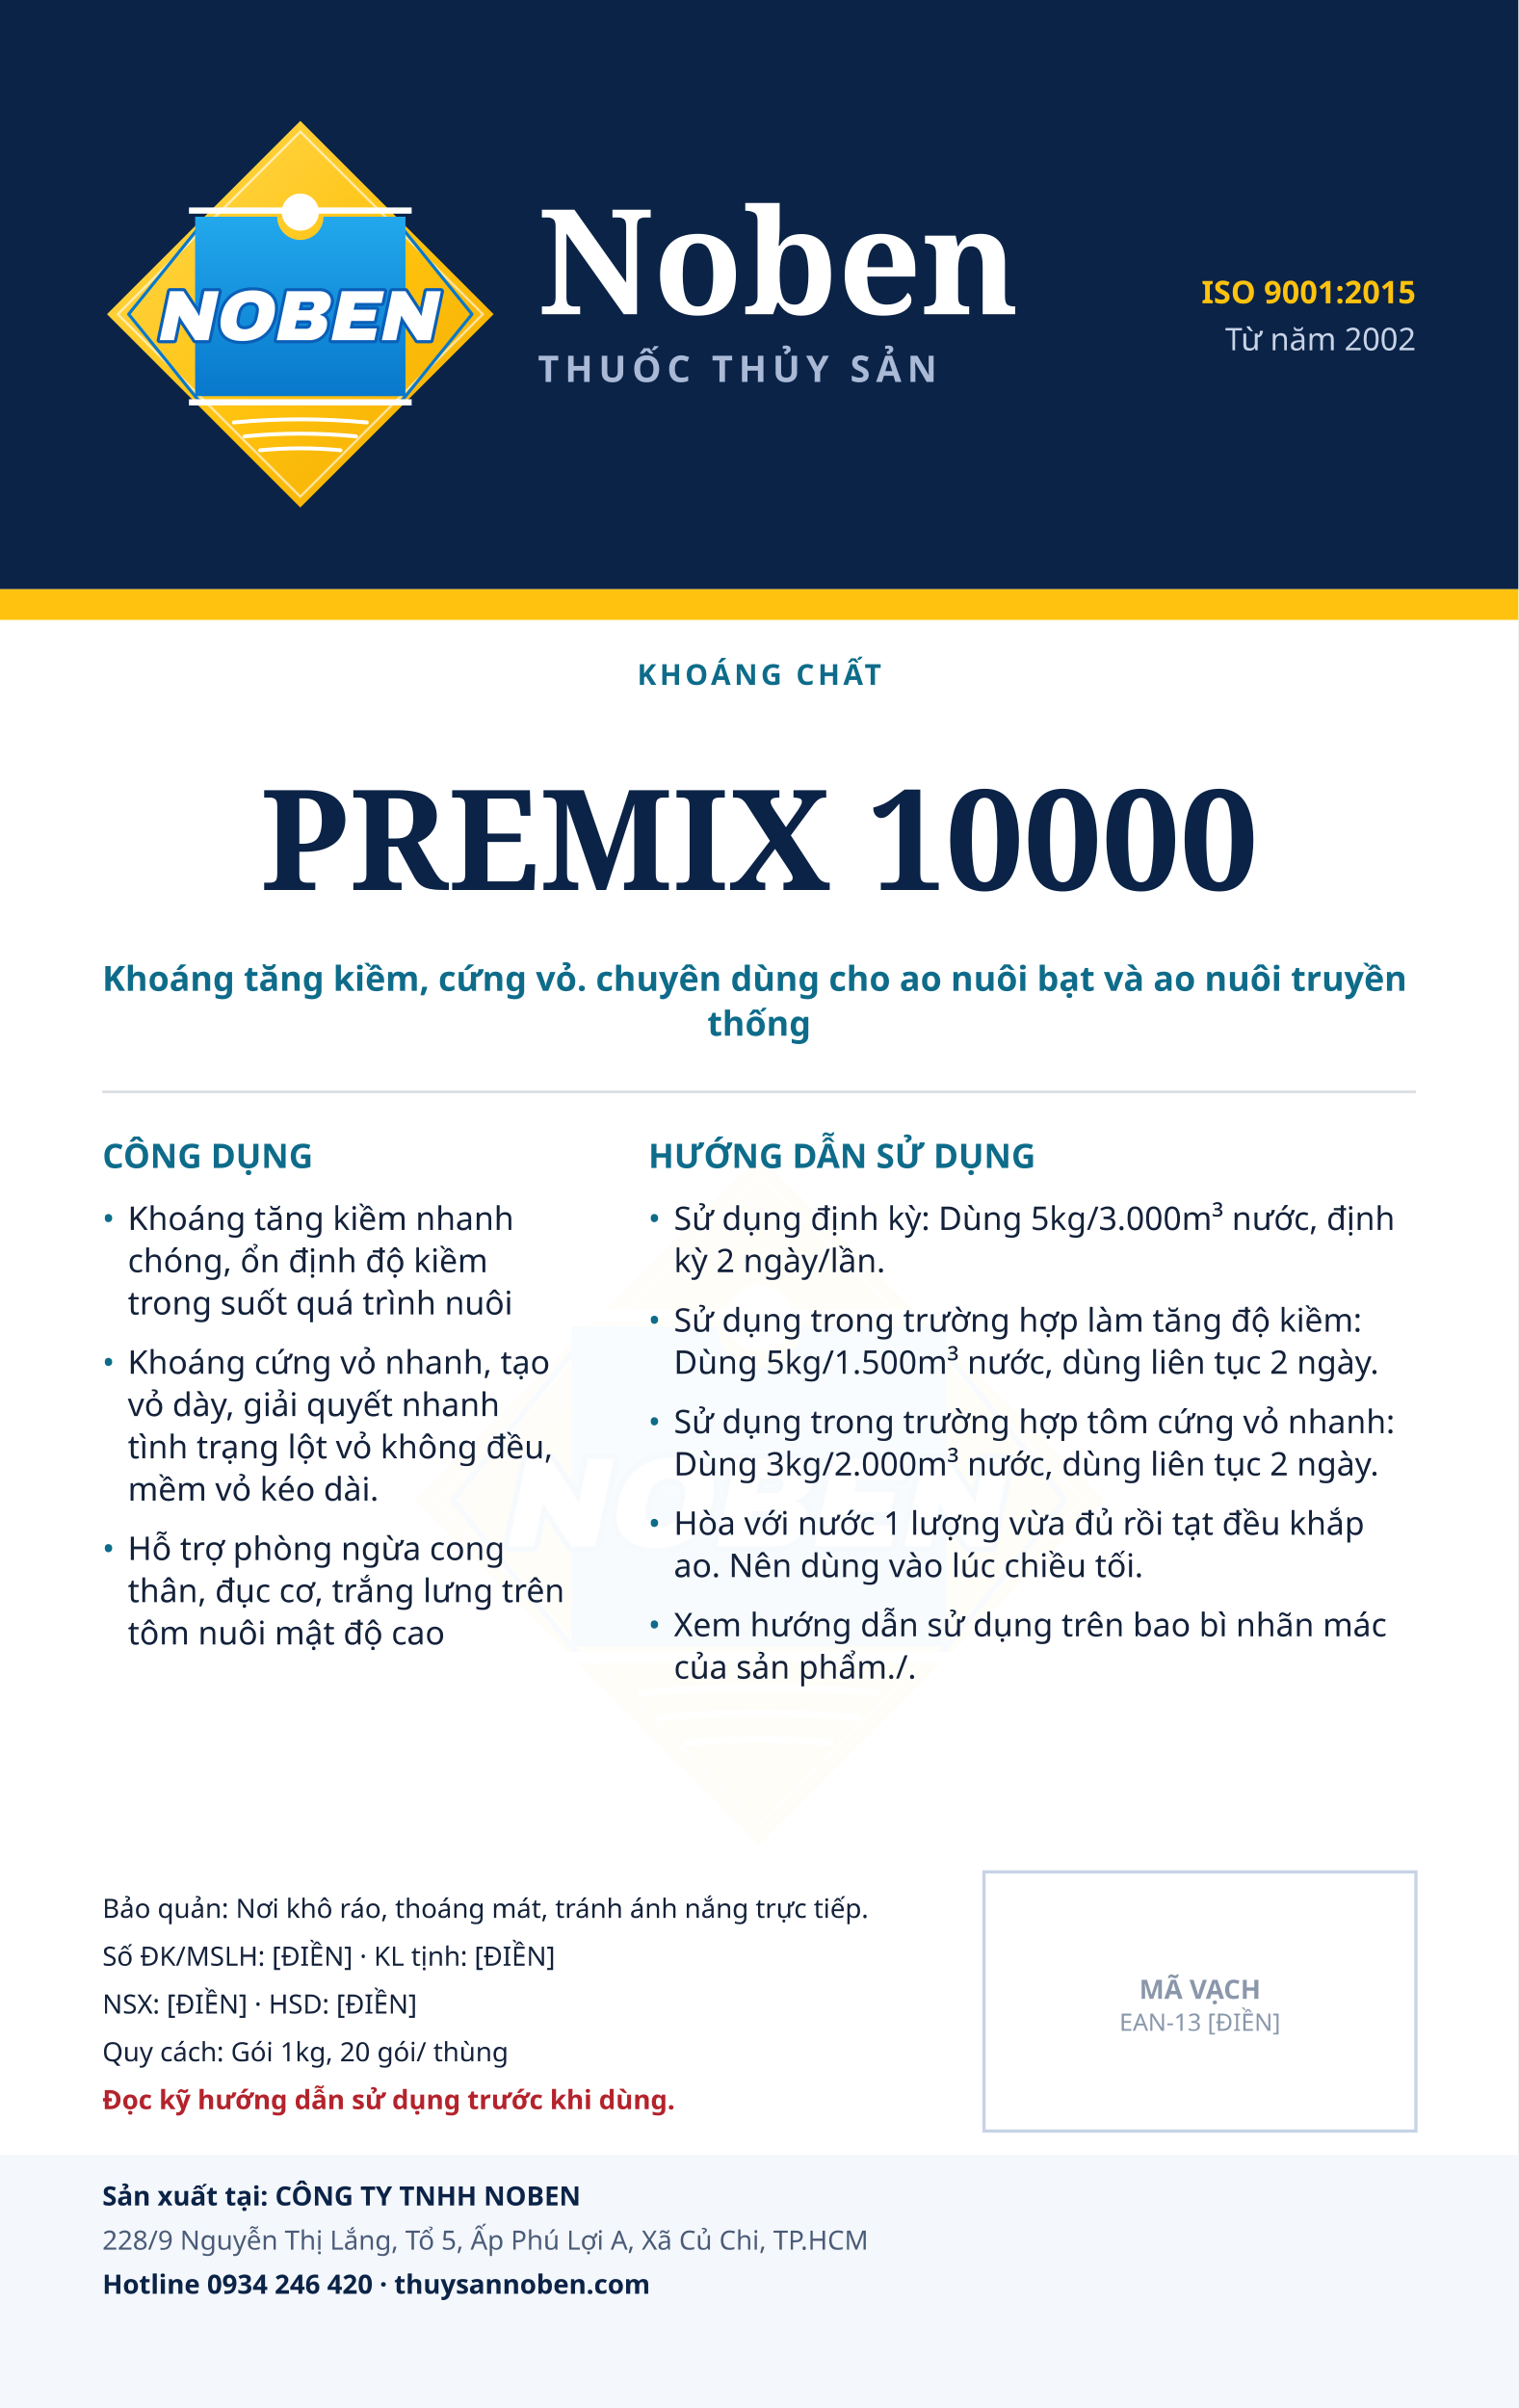
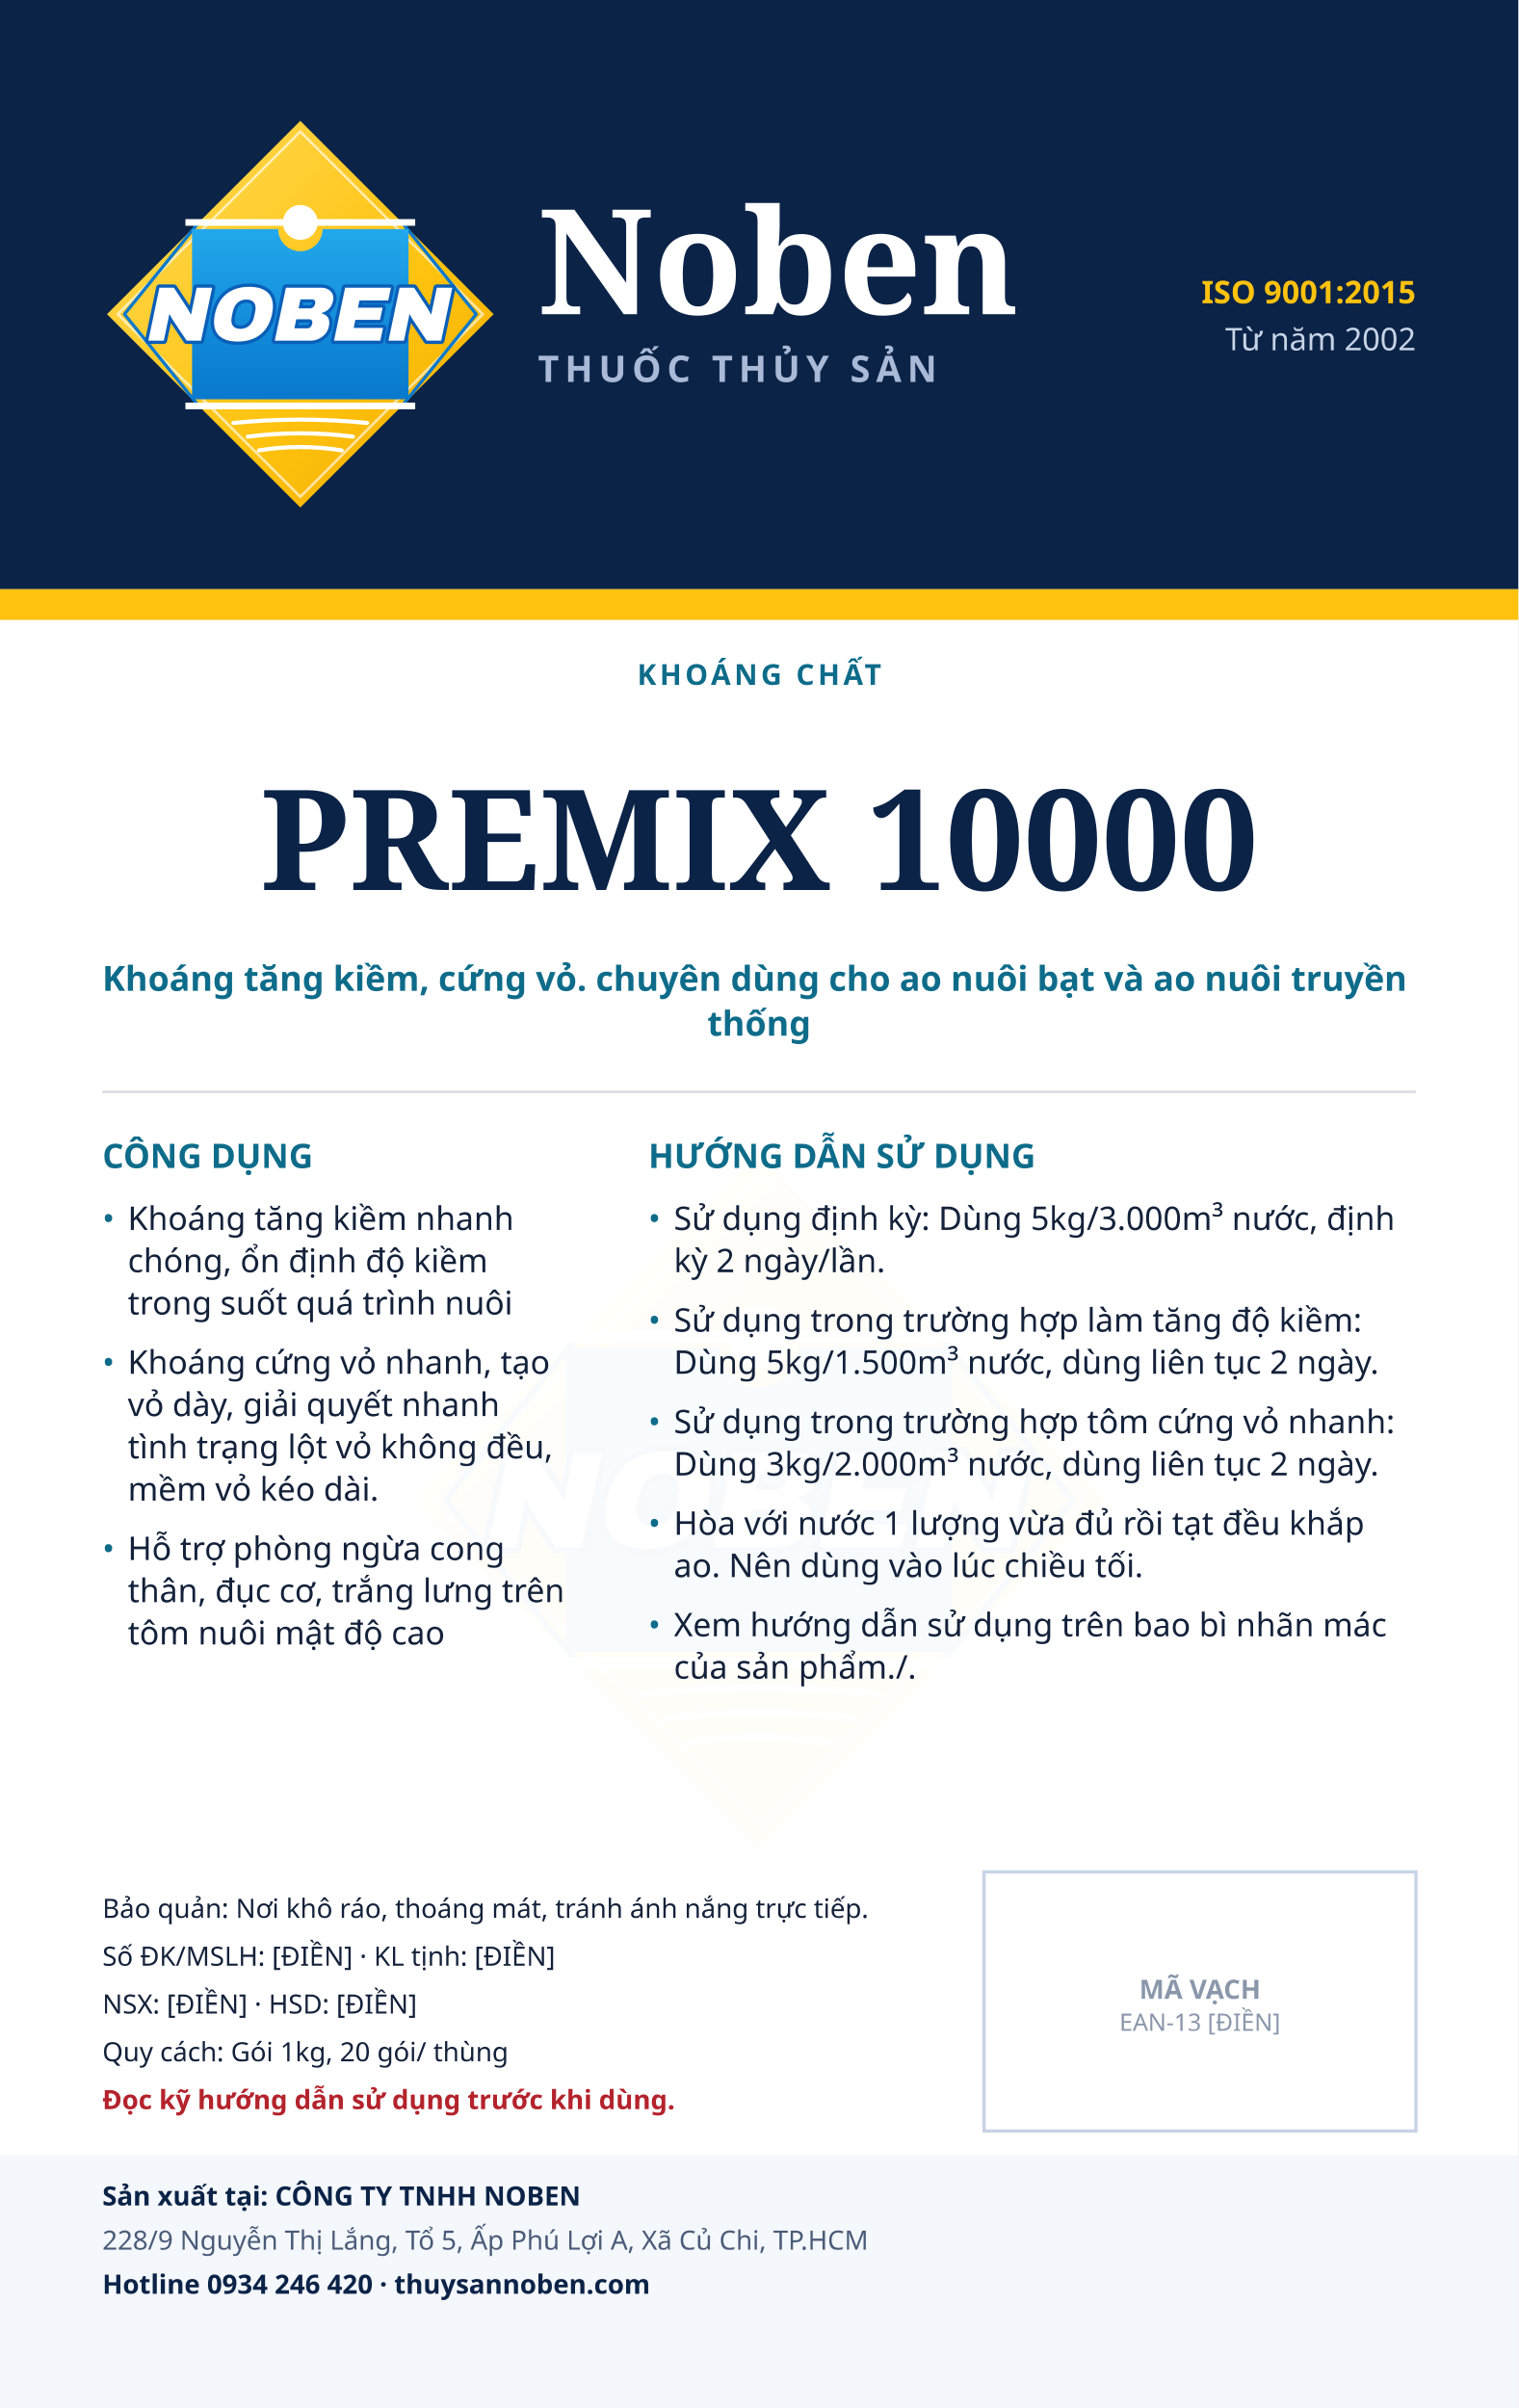
<svg xmlns="http://www.w3.org/2000/svg" xmlns:xlink="http://www.w3.org/1999/xlink" width="116mm" height="183.98mm" viewBox="-3 -3 116 183.98" data-trim="110 177.98" data-tran-le="3" data-an-toan="4.82">
  <defs>
    <clipPath id="nb-trang-giua">
      <rect x="0" y="44.36" width="110" height="117.29" />
    </clipPath>
  </defs>
  <g id="nen">
    <rect x="-3" y="-3" width="116" height="183.98" fill="#ffffff" />
    <rect x="-3" y="161.65" width="116" height="19.33" fill="#f4f7fb" />
    <g opacity="0.035" clip-path="url(#nb-trang-giua)">
      <use href="#nb-mark-art" xlink:href="#nb-mark-art" transform="translate(28.01 84.62) scale(0.10542)" />
    </g>
  </g>
  <g id="dai-thuong-hieu" data-khung="38.09 0 67.09 42.02">
    <rect x="-3" y="-3" width="116" height="45.02" fill="#0b2347" />
    <rect x="-3" y="42.02" width="116" height="2.34" fill="#ffc20e" />
    <text font-family="'Playfair Display ExtraBold', 'Playfair Display', serif" font-weight="800" font-size="11.18" fill="#ffffff" x="38.09" y="21.01">Noben</text>
    <text font-family="'Be Vietnam Pro SemiBold', 'Be Vietnam Pro', sans-serif" font-weight="600" font-size="2.79" fill="#a9b9d6" letter-spacing="0.45" x="38.09" y="26.18">THUỐC THỦY SẢN</text>
    <text font-family="'Be Vietnam Pro SemiBold', 'Be Vietnam Pro', sans-serif" font-weight="600" font-size="2.39" fill="#ffc20e" text-anchor="end" x="105.18" y="20.17">ISO 9001:2015</text>
    <text font-family="'Be Vietnam Pro', sans-serif" font-weight="400" font-size="2.39" fill="#c7d3e6" text-anchor="end" x="105.18" y="23.76">Từ năm 2002</text>
  </g>
  <g id="logo">
    <g transform="translate(4.82 5.88) scale(0.05908)">
      <g id="nb-mark-art">
        <defs>
          <linearGradient id="nb-g" x1="0" y1="0" x2="1" y2="1">
            <stop offset="0" stop-color="#ffdb57" />
-             <stop offset=".55" stop-color="#ffc20e" />
+             <stop offset=".618" stop-color="#ffc20e" />
            <stop offset="1" stop-color="#f2a900" />
          </linearGradient>
          <linearGradient id="nb-b" x1="0" y1="0" x2="0" y2="1">
            <stop offset="0" stop-color="#22a8ec" />
+             <stop offset=".618" stop-color="#1289d8" />
            <stop offset="1" stop-color="#0878cc" />
          </linearGradient>
        </defs>
        <path d="M256 6 L506 256 L256 506 L6 256 Z" fill="url(#nb-g)" />
-         <path d="M256 20 L492 256 L256 492 L20 256 Z" fill="none" stroke="#fff" stroke-opacity=".6" stroke-width="3" />
-         <path d="M384 140 L478 256 L384 372 M128 140 L34 256 L128 372" fill="none" stroke="#0878cc" stroke-width="4" stroke-linejoin="round" stroke-linecap="round" />
-         <path d="M112 122 H400 M112 370 H400" stroke="#fff" stroke-width="8" />
-         <path d="M120 130 H226 A30 30 0 0 0 286 130 H392 V362 H120 Z" fill="url(#nb-b)" />
-         <circle cx="256" cy="124" r="24" fill="#fff" />
-         <g transform="translate(67.4 289.6)">
-           <path d="M6.808 0.0 20.1 -63.296H37.396L52.312 -40.572Q52.947 -39.652 53.96 -37.904Q54.973 -36.156 56.022 -34.362Q57.071 -32.568 57.575 -31.464L58.074 -31.648Q58.523 -34.224 59.054 -36.754Q59.586 -39.284 59.856 -40.572L64.628 -63.296H83.12L69.828 0.0H52.624L35.765 -25.3Q34.587 -27.14 33.802 -28.658Q33.017 -30.176 32.295 -31.556L31.796 -31.372Q31.521 -29.624 31.154 -27.876Q30.787 -26.128 30.613 -25.3L25.3 0.0Z M113.676 1.104Q102.912 1.104 96.049 -2.576Q89.186 -6.256 86.674 -13.57Q84.162 -20.884 86.422 -31.648Q88.702 -42.504 94.276 -49.772Q99.85 -57.04 108.259 -60.72Q116.668 -64.4 127.432 -64.4Q138.288 -64.4 145.151 -60.72Q152.014 -57.04 154.536 -49.772Q157.058 -42.504 154.778 -31.648Q152.518 -20.884 146.934 -13.57Q141.35 -6.256 132.941 -2.576Q124.532 1.104 113.676 1.104ZM116.864 -14.076Q120.176 -14.076 122.928 -15.134Q125.68 -16.192 127.788 -18.124Q129.896 -20.056 131.294 -22.77Q132.692 -25.484 133.368 -28.704L134.604 -34.592Q135.281 -37.812 135.022 -40.526Q134.764 -43.24 133.468 -45.172Q132.172 -47.104 129.864 -48.162Q127.556 -49.22 124.244 -49.22Q120.932 -49.22 118.18 -48.162Q115.428 -47.104 113.366 -45.172Q111.304 -43.24 109.906 -40.526Q108.509 -37.812 107.832 -34.592L106.596 -28.704Q105.92 -25.484 106.178 -22.77Q106.436 -20.056 107.686 -18.124Q108.936 -16.192 111.244 -15.134Q113.552 -14.076 116.864 -14.076Z M158.08 0.0 171.372 -63.296H213.508Q218.292 -63.296 221.833 -61.318Q225.373 -59.34 227.031 -55.844Q228.689 -52.348 227.723 -47.748Q226.757 -43.148 224.667 -40.204Q222.577 -37.26 219.827 -35.558Q217.078 -33.856 214.052 -33.028L213.975 -32.66Q217.132 -31.924 219.469 -30.13Q221.807 -28.336 222.786 -25.116Q223.766 -21.896 222.704 -16.836Q221.641 -11.776 218.365 -8.004Q215.089 -4.232 210.504 -2.116Q205.92 0.0 200.768 0.0ZM181.503 -14.72H196.959Q199.075 -14.72 200.672 -16.192Q202.269 -17.664 202.888 -20.608Q203.177 -21.988 202.821 -23.138Q202.464 -24.288 201.542 -24.932Q200.619 -25.576 199.239 -25.576H183.783ZM186.526 -38.64H200.51Q201.982 -38.64 203.139 -39.33Q204.296 -40.02 205.165 -41.308Q206.033 -42.596 206.439 -44.528Q206.864 -46.552 205.783 -47.978Q204.703 -49.404 202.771 -49.404H188.787Z M228.932 0.0 242.224 -63.296H296.964L293.776 -48.116H259.368L257.533 -39.376H286.973L283.92 -24.84H254.48L252.452 -15.18H287.504L284.316 0.0Z M294.08 0.0 307.372 -63.296H324.668L339.584 -40.572Q340.219 -39.652 341.232 -37.904Q342.245 -36.156 343.294 -34.362Q344.343 -32.568 344.847 -31.464L345.346 -31.648Q345.795 -34.224 346.326 -36.754Q346.858 -39.284 347.128 -40.572L351.9 -63.296H370.392L357.1 0.0H339.896L323.037 -25.3Q321.859 -27.14 321.074 -28.658Q320.289 -30.176 319.567 -31.556L319.068 -31.372Q318.793 -29.624 318.426 -27.876Q318.059 -26.128 317.885 -25.3L312.572 0.0Z" fill="none" stroke="#0a5fb8" stroke-width="8" stroke-linejoin="round" />
+         <path d="M256 19.93 L492.07 256 L256 492.07 L19.93 256 Z" fill="none" stroke="#fff" stroke-opacity=".618" stroke-width="3.29" />
+         <path d="M387.36 137.36 L483.46 256 L387.36 374.64 M124.64 137.36 L28.54 256 L124.64 374.64" fill="none" stroke="#0878cc" stroke-width="4.18" stroke-linejoin="round" stroke-linecap="round" />
+         <path d="M107.42 137.36 H404.58 M107.42 374.64 H404.58" stroke="#fff" stroke-width="8.61" />
+         <path d="M116.03 145.97 H227.33 A28.67 28.67 0 0 0 284.67 145.97 H395.97 V366.03 H116.03 Z" fill="url(#nb-b)" />
+         <circle cx="256" cy="137.36" r="22.54" fill="#fff" />
+         <g transform="translate(52.1 290.22) scale(1.08111)">
+           <path d="M6.808 0.0 20.1 -63.296H37.396L52.312 -40.572Q52.947 -39.652 53.96 -37.904Q54.973 -36.156 56.022 -34.362Q57.071 -32.568 57.575 -31.464L58.074 -31.648Q58.523 -34.224 59.054 -36.754Q59.586 -39.284 59.856 -40.572L64.628 -63.296H83.12L69.828 0.0H52.624L35.765 -25.3Q34.587 -27.14 33.802 -28.658Q33.017 -30.176 32.295 -31.556L31.796 -31.372Q31.521 -29.624 31.154 -27.876Q30.787 -26.128 30.613 -25.3L25.3 0.0Z M113.676 1.104Q102.912 1.104 96.049 -2.576Q89.186 -6.256 86.674 -13.57Q84.162 -20.884 86.422 -31.648Q88.702 -42.504 94.276 -49.772Q99.85 -57.04 108.259 -60.72Q116.668 -64.4 127.432 -64.4Q138.288 -64.4 145.151 -60.72Q152.014 -57.04 154.536 -49.772Q157.058 -42.504 154.778 -31.648Q152.518 -20.884 146.934 -13.57Q141.35 -6.256 132.941 -2.576Q124.532 1.104 113.676 1.104ZM116.864 -14.076Q120.176 -14.076 122.928 -15.134Q125.68 -16.192 127.788 -18.124Q129.896 -20.056 131.294 -22.77Q132.692 -25.484 133.368 -28.704L134.604 -34.592Q135.281 -37.812 135.022 -40.526Q134.764 -43.24 133.468 -45.172Q132.172 -47.104 129.864 -48.162Q127.556 -49.22 124.244 -49.22Q120.932 -49.22 118.18 -48.162Q115.428 -47.104 113.366 -45.172Q111.304 -43.24 109.906 -40.526Q108.509 -37.812 107.832 -34.592L106.596 -28.704Q105.92 -25.484 106.178 -22.77Q106.436 -20.056 107.686 -18.124Q108.936 -16.192 111.244 -15.134Q113.552 -14.076 116.864 -14.076Z M158.08 0.0 171.372 -63.296H213.508Q218.292 -63.296 221.833 -61.318Q225.373 -59.34 227.031 -55.844Q228.689 -52.348 227.723 -47.748Q226.757 -43.148 224.667 -40.204Q222.577 -37.26 219.827 -35.558Q217.078 -33.856 214.052 -33.028L213.975 -32.66Q217.132 -31.924 219.469 -30.13Q221.807 -28.336 222.786 -25.116Q223.766 -21.896 222.704 -16.836Q221.641 -11.776 218.365 -8.004Q215.089 -4.232 210.504 -2.116Q205.92 0.0 200.768 0.0ZM181.503 -14.72H196.959Q199.075 -14.72 200.672 -16.192Q202.269 -17.664 202.888 -20.608Q203.177 -21.988 202.821 -23.138Q202.464 -24.288 201.542 -24.932Q200.619 -25.576 199.239 -25.576H183.783ZM186.526 -38.64H200.51Q201.982 -38.64 203.139 -39.33Q204.296 -40.02 205.165 -41.308Q206.033 -42.596 206.439 -44.528Q206.864 -46.552 205.783 -47.978Q204.703 -49.404 202.771 -49.404H188.787Z M228.932 0.0 242.224 -63.296H296.964L293.776 -48.116H259.368L257.533 -39.376H286.973L283.92 -24.84H254.48L252.452 -15.18H287.504L284.316 0.0Z M294.08 0.0 307.372 -63.296H324.668L339.584 -40.572Q340.219 -39.652 341.232 -37.904Q342.245 -36.156 343.294 -34.362Q344.343 -32.568 344.847 -31.464L345.346 -31.648Q345.795 -34.224 346.326 -36.754Q346.858 -39.284 347.128 -40.572L351.9 -63.296H370.392L357.1 0.0H339.896L323.037 -25.3Q321.859 -27.14 321.074 -28.658Q320.289 -30.176 319.567 -31.556L319.068 -31.372Q318.793 -29.624 318.426 -27.876Q318.059 -26.128 317.885 -25.3L312.572 0.0Z" fill="none" stroke="#0a5fb8" stroke-width="7.96" stroke-linejoin="round" />
          <path d="M6.808 0.0 20.1 -63.296H37.396L52.312 -40.572Q52.947 -39.652 53.96 -37.904Q54.973 -36.156 56.022 -34.362Q57.071 -32.568 57.575 -31.464L58.074 -31.648Q58.523 -34.224 59.054 -36.754Q59.586 -39.284 59.856 -40.572L64.628 -63.296H83.12L69.828 0.0H52.624L35.765 -25.3Q34.587 -27.14 33.802 -28.658Q33.017 -30.176 32.295 -31.556L31.796 -31.372Q31.521 -29.624 31.154 -27.876Q30.787 -26.128 30.613 -25.3L25.3 0.0Z M113.676 1.104Q102.912 1.104 96.049 -2.576Q89.186 -6.256 86.674 -13.57Q84.162 -20.884 86.422 -31.648Q88.702 -42.504 94.276 -49.772Q99.85 -57.04 108.259 -60.72Q116.668 -64.4 127.432 -64.4Q138.288 -64.4 145.151 -60.72Q152.014 -57.04 154.536 -49.772Q157.058 -42.504 154.778 -31.648Q152.518 -20.884 146.934 -13.57Q141.35 -6.256 132.941 -2.576Q124.532 1.104 113.676 1.104ZM116.864 -14.076Q120.176 -14.076 122.928 -15.134Q125.68 -16.192 127.788 -18.124Q129.896 -20.056 131.294 -22.77Q132.692 -25.484 133.368 -28.704L134.604 -34.592Q135.281 -37.812 135.022 -40.526Q134.764 -43.24 133.468 -45.172Q132.172 -47.104 129.864 -48.162Q127.556 -49.22 124.244 -49.22Q120.932 -49.22 118.18 -48.162Q115.428 -47.104 113.366 -45.172Q111.304 -43.24 109.906 -40.526Q108.509 -37.812 107.832 -34.592L106.596 -28.704Q105.92 -25.484 106.178 -22.77Q106.436 -20.056 107.686 -18.124Q108.936 -16.192 111.244 -15.134Q113.552 -14.076 116.864 -14.076Z M158.08 0.0 171.372 -63.296H213.508Q218.292 -63.296 221.833 -61.318Q225.373 -59.34 227.031 -55.844Q228.689 -52.348 227.723 -47.748Q226.757 -43.148 224.667 -40.204Q222.577 -37.26 219.827 -35.558Q217.078 -33.856 214.052 -33.028L213.975 -32.66Q217.132 -31.924 219.469 -30.13Q221.807 -28.336 222.786 -25.116Q223.766 -21.896 222.704 -16.836Q221.641 -11.776 218.365 -8.004Q215.089 -4.232 210.504 -2.116Q205.92 0.0 200.768 0.0ZM181.503 -14.72H196.959Q199.075 -14.72 200.672 -16.192Q202.269 -17.664 202.888 -20.608Q203.177 -21.988 202.821 -23.138Q202.464 -24.288 201.542 -24.932Q200.619 -25.576 199.239 -25.576H183.783ZM186.526 -38.64H200.51Q201.982 -38.64 203.139 -39.33Q204.296 -40.02 205.165 -41.308Q206.033 -42.596 206.439 -44.528Q206.864 -46.552 205.783 -47.978Q204.703 -49.404 202.771 -49.404H188.787Z M228.932 0.0 242.224 -63.296H296.964L293.776 -48.116H259.368L257.533 -39.376H286.973L283.92 -24.84H254.48L252.452 -15.18H287.504L284.316 0.0Z M294.08 0.0 307.372 -63.296H324.668L339.584 -40.572Q340.219 -39.652 341.232 -37.904Q342.245 -36.156 343.294 -34.362Q344.343 -32.568 344.847 -31.464L345.346 -31.648Q345.795 -34.224 346.326 -36.754Q346.858 -39.284 347.128 -40.572L351.9 -63.296H370.392L357.1 0.0H339.896L323.037 -25.3Q321.859 -27.14 321.074 -28.658Q320.289 -30.176 319.567 -31.556L319.068 -31.372Q318.793 -29.624 318.426 -27.876Q318.059 -26.128 317.885 -25.3L312.572 0.0Z" fill="#fff" />
        </g>
-         <path d="M170 396 Q256 388 342 396 M184 414 Q256 407 328 414 M204 432 Q256 427 308 432" fill="none" stroke="#fff" stroke-width="5" stroke-linecap="round" />
+         <path d="M169.5 396.67 Q256 388.06 342.5 396.67 M188 414.39 Q256 405.78 324 414.39 M202.54 432.12 Q256 423.5 309.46 432.12" fill="none" stroke="#fff" stroke-width="5.32" stroke-linecap="round" />
      </g>
    </g>
  </g>
  <g id="ten-san-pham" data-khung="4.82 44.36 100.36 38.84">
    <text font-family="'Be Vietnam Pro SemiBold', 'Be Vietnam Pro', sans-serif" font-weight="600" font-size="2.2" fill="#0e6c8a" text-anchor="middle" letter-spacing="0.26">
      <tspan x="55" y="49.33">KHOÁNG CHẤT</tspan>
    </text>
    <text font-family="'Playfair Display ExtraBold', 'Playfair Display', serif" font-weight="800" font-size="10.68" fill="#0b2347" text-anchor="middle">
      <tspan x="55" y="65">PREMIX 10000</tspan>
    </text>
    <text font-family="'Be Vietnam Pro SemiBold', 'Be Vietnam Pro', sans-serif" font-weight="600" font-size="2.64" fill="#0e6c8a" text-anchor="middle">
      <tspan x="55" y="72.7">Khoáng tăng kiềm, cứng vỏ. chuyên dùng cho ao nuôi bạt và ao nuôi truyền</tspan>
      <tspan x="55" y="76.13">thống</tspan>
    </text>
  </g>
  <g id="cong-dung" data-khung="4.82 83.2 36.25 40.11">
    <line x1="4.82" y1="80.42" x2="105.18" y2="80.42" stroke="#0b2347" stroke-opacity="0.15" stroke-width="0.2" />
    <text font-family="'Be Vietnam Pro SemiBold', 'Be Vietnam Pro', sans-serif" font-weight="600" font-size="2.58" fill="#0e6c8a">
      <tspan x="4.82" y="86.24">CÔNG DỤNG</tspan>
    </text>
    <text font-family="'Be Vietnam Pro', sans-serif" font-weight="400" font-size="2.48" fill="#0e6c8a" x="4.82" y="90.97">•</text>
    <text font-family="'Be Vietnam Pro', sans-serif" font-weight="400" font-size="2.48" fill="#13213a">
      <tspan x="6.76" y="90.97">Khoáng tăng kiềm nhanh</tspan>
      <tspan x="6.76" y="94.2">chóng, ổn định độ kiềm</tspan>
      <tspan x="6.76" y="97.43">trong suốt quá trình nuôi</tspan>
    </text>
    <text font-family="'Be Vietnam Pro', sans-serif" font-weight="400" font-size="2.48" fill="#0e6c8a" x="4.82" y="101.96">•</text>
    <text font-family="'Be Vietnam Pro', sans-serif" font-weight="400" font-size="2.48" fill="#13213a">
      <tspan x="6.76" y="101.96">Khoáng cứng vỏ nhanh, tạo</tspan>
      <tspan x="6.76" y="105.19">vỏ dày, giải quyết nhanh</tspan>
      <tspan x="6.76" y="108.42">tình trạng lột vỏ không đều,</tspan>
      <tspan x="6.76" y="111.65">mềm vỏ kéo dài.</tspan>
    </text>
    <text font-family="'Be Vietnam Pro', sans-serif" font-weight="400" font-size="2.48" fill="#0e6c8a" x="4.82" y="116.19">•</text>
    <text font-family="'Be Vietnam Pro', sans-serif" font-weight="400" font-size="2.48" fill="#13213a">
      <tspan x="6.76" y="116.19">Hỗ trợ phòng ngừa cong</tspan>
      <tspan x="6.76" y="119.41">thân, đục cơ, trắng lưng trên</tspan>
      <tspan x="6.76" y="122.64">tôm nuôi mật độ cao</tspan>
    </text>
  </g>
  <g id="huong-dan" data-khung="46.53 83.2 58.65 42.72">
    <text font-family="'Be Vietnam Pro SemiBold', 'Be Vietnam Pro', sans-serif" font-weight="600" font-size="2.58" fill="#0e6c8a">
      <tspan x="46.53" y="86.24">HƯỚNG DẪN SỬ DỤNG</tspan>
    </text>
    <text font-family="'Be Vietnam Pro', sans-serif" font-weight="400" font-size="2.48" fill="#0e6c8a" x="46.53" y="90.97">•</text>
    <text font-family="'Be Vietnam Pro', sans-serif" font-weight="400" font-size="2.48" fill="#13213a">
      <tspan x="48.48" y="90.97">Sử dụng định kỳ: Dùng 5kg/3.000m³ nước, định</tspan>
      <tspan x="48.48" y="94.2">kỳ 2 ngày/lần.</tspan>
    </text>
    <text font-family="'Be Vietnam Pro', sans-serif" font-weight="400" font-size="2.48" fill="#0e6c8a" x="46.53" y="98.74">•</text>
    <text font-family="'Be Vietnam Pro', sans-serif" font-weight="400" font-size="2.48" fill="#13213a">
      <tspan x="48.48" y="98.74">Sử dụng trong trường hợp làm tăng độ kiềm:</tspan>
      <tspan x="48.48" y="101.96">Dùng 5kg/1.500m³ nước, dùng liên tục 2 ngày.</tspan>
    </text>
    <text font-family="'Be Vietnam Pro', sans-serif" font-weight="400" font-size="2.48" fill="#0e6c8a" x="46.53" y="106.5">•</text>
    <text font-family="'Be Vietnam Pro', sans-serif" font-weight="400" font-size="2.48" fill="#13213a">
      <tspan x="48.48" y="106.5">Sử dụng trong trường hợp tôm cứng vỏ nhanh:</tspan>
      <tspan x="48.48" y="109.73">Dùng 3kg/2.000m³ nước, dùng liên tục 2 ngày.</tspan>
    </text>
    <text font-family="'Be Vietnam Pro', sans-serif" font-weight="400" font-size="2.48" fill="#0e6c8a" x="46.53" y="114.26">•</text>
    <text font-family="'Be Vietnam Pro', sans-serif" font-weight="400" font-size="2.48" fill="#13213a">
      <tspan x="48.48" y="114.26">Hòa với nước 1 lượng vừa đủ rồi tạt đều khắp</tspan>
      <tspan x="48.48" y="117.49">ao. Nên dùng vào lúc chiều tối.</tspan>
    </text>
    <text font-family="'Be Vietnam Pro', sans-serif" font-weight="400" font-size="2.48" fill="#0e6c8a" x="46.53" y="122.02">•</text>
    <text font-family="'Be Vietnam Pro', sans-serif" font-weight="400" font-size="2.48" fill="#13213a">
      <tspan x="48.48" y="122.02">Xem hướng dẫn sử dụng trên bao bì nhãn mác</tspan>
      <tspan x="48.48" y="125.25">của sản phẩm./.</tspan>
    </text>
  </g>
  <g id="thanh-phan">
</g>
  <g id="phap-ly" data-khung="4.82 140.02 100.36 33.14">
    <text font-family="'Be Vietnam Pro', sans-serif" font-weight="400" font-size="2.03" fill="#13213a">
      <tspan x="4.82" y="143.53">Bảo quản: Nơi khô ráo, thoáng mát, tránh ánh nắng trực tiếp.</tspan>
    </text>
    <text font-family="'Be Vietnam Pro', sans-serif" font-weight="400" font-size="2.03" fill="#13213a">
      <tspan x="4.82" y="147.19">Số ĐK/MSLH: [ĐIỀN] · KL tịnh: [ĐIỀN]</tspan>
    </text>
    <text font-family="'Be Vietnam Pro', sans-serif" font-weight="400" font-size="2.03" fill="#13213a">
      <tspan x="4.82" y="150.84">NSX: [ĐIỀN] · HSD: [ĐIỀN]</tspan>
    </text>
    <text font-family="'Be Vietnam Pro', sans-serif" font-weight="400" font-size="2.03" fill="#13213a">
      <tspan x="4.82" y="154.49">Quy cách: Gói 1kg, 20 gói/ thùng</tspan>
    </text>
    <text font-family="'Be Vietnam Pro SemiBold', 'Be Vietnam Pro', sans-serif" font-weight="600" font-size="2.03" fill="#b4232c">
      <tspan x="4.82" y="158.15">Đọc kỹ hướng dẫn sử dụng trước khi dùng.</tspan>
    </text>
    <text font-family="'Be Vietnam Pro SemiBold', 'Be Vietnam Pro', sans-serif" font-weight="600" font-size="2.03" fill="#0b2347">
      <tspan x="4.82" y="165.51">Sản xuất tại: CÔNG TY TNHH NOBEN</tspan>
    </text>
    <text font-family="'Be Vietnam Pro', sans-serif" font-weight="400" font-size="2.03" fill="#4a5b78">
      <tspan x="4.82" y="168.88">228/9 Nguyễn Thị Lắng, Tổ 5, Ấp Phú Lợi A, Xã Củ Chi, TP.HCM</tspan>
    </text>
    <text font-family="'Be Vietnam Pro SemiBold', 'Be Vietnam Pro', sans-serif" font-weight="600" font-size="2.03" fill="#0b2347">
      <tspan x="4.82" y="172.25">Hotline 0934 246 420 · thuysannoben.com</tspan>
    </text>
  </g>
  <g id="ma-vach" data-khung="72.18 140.02 33 19.8">
    <rect x="72.18" y="140.02" width="33" height="19.8" fill="#ffffff" stroke="#c7d3e6" stroke-width="0.25" />
    <text font-family="'Be Vietnam Pro SemiBold', 'Be Vietnam Pro', sans-serif" font-weight="600" font-size="2.03" fill="#8a97ab" text-anchor="middle" x="88.68" y="149.72">MÃ VẠCH</text>
    <text font-family="'Be Vietnam Pro', sans-serif" font-weight="400" font-size="1.83" fill="#8a97ab" text-anchor="middle" x="88.68" y="152.16">EAN-13 [ĐIỀN]</text>
  </g>
  <g id="vung-an-toan" display="none">
    <rect x="-3" y="-3" width="116" height="183.98" fill="none" stroke="#e6007e" stroke-width="0.2" />
    <rect x="0" y="0" width="110" height="177.98" fill="none" stroke="#00a0e9" stroke-width="0.25" />
    <rect x="4.82" y="4.82" width="100.36" height="168.34" fill="none" stroke="#2fb34a" stroke-width="0.2" stroke-dasharray="1 1" />
    <line x1="0" y1="110" x2="110" y2="110" stroke="#ffc20e" stroke-width="0.2" stroke-dasharray="2 1" />
  </g>
</svg>
